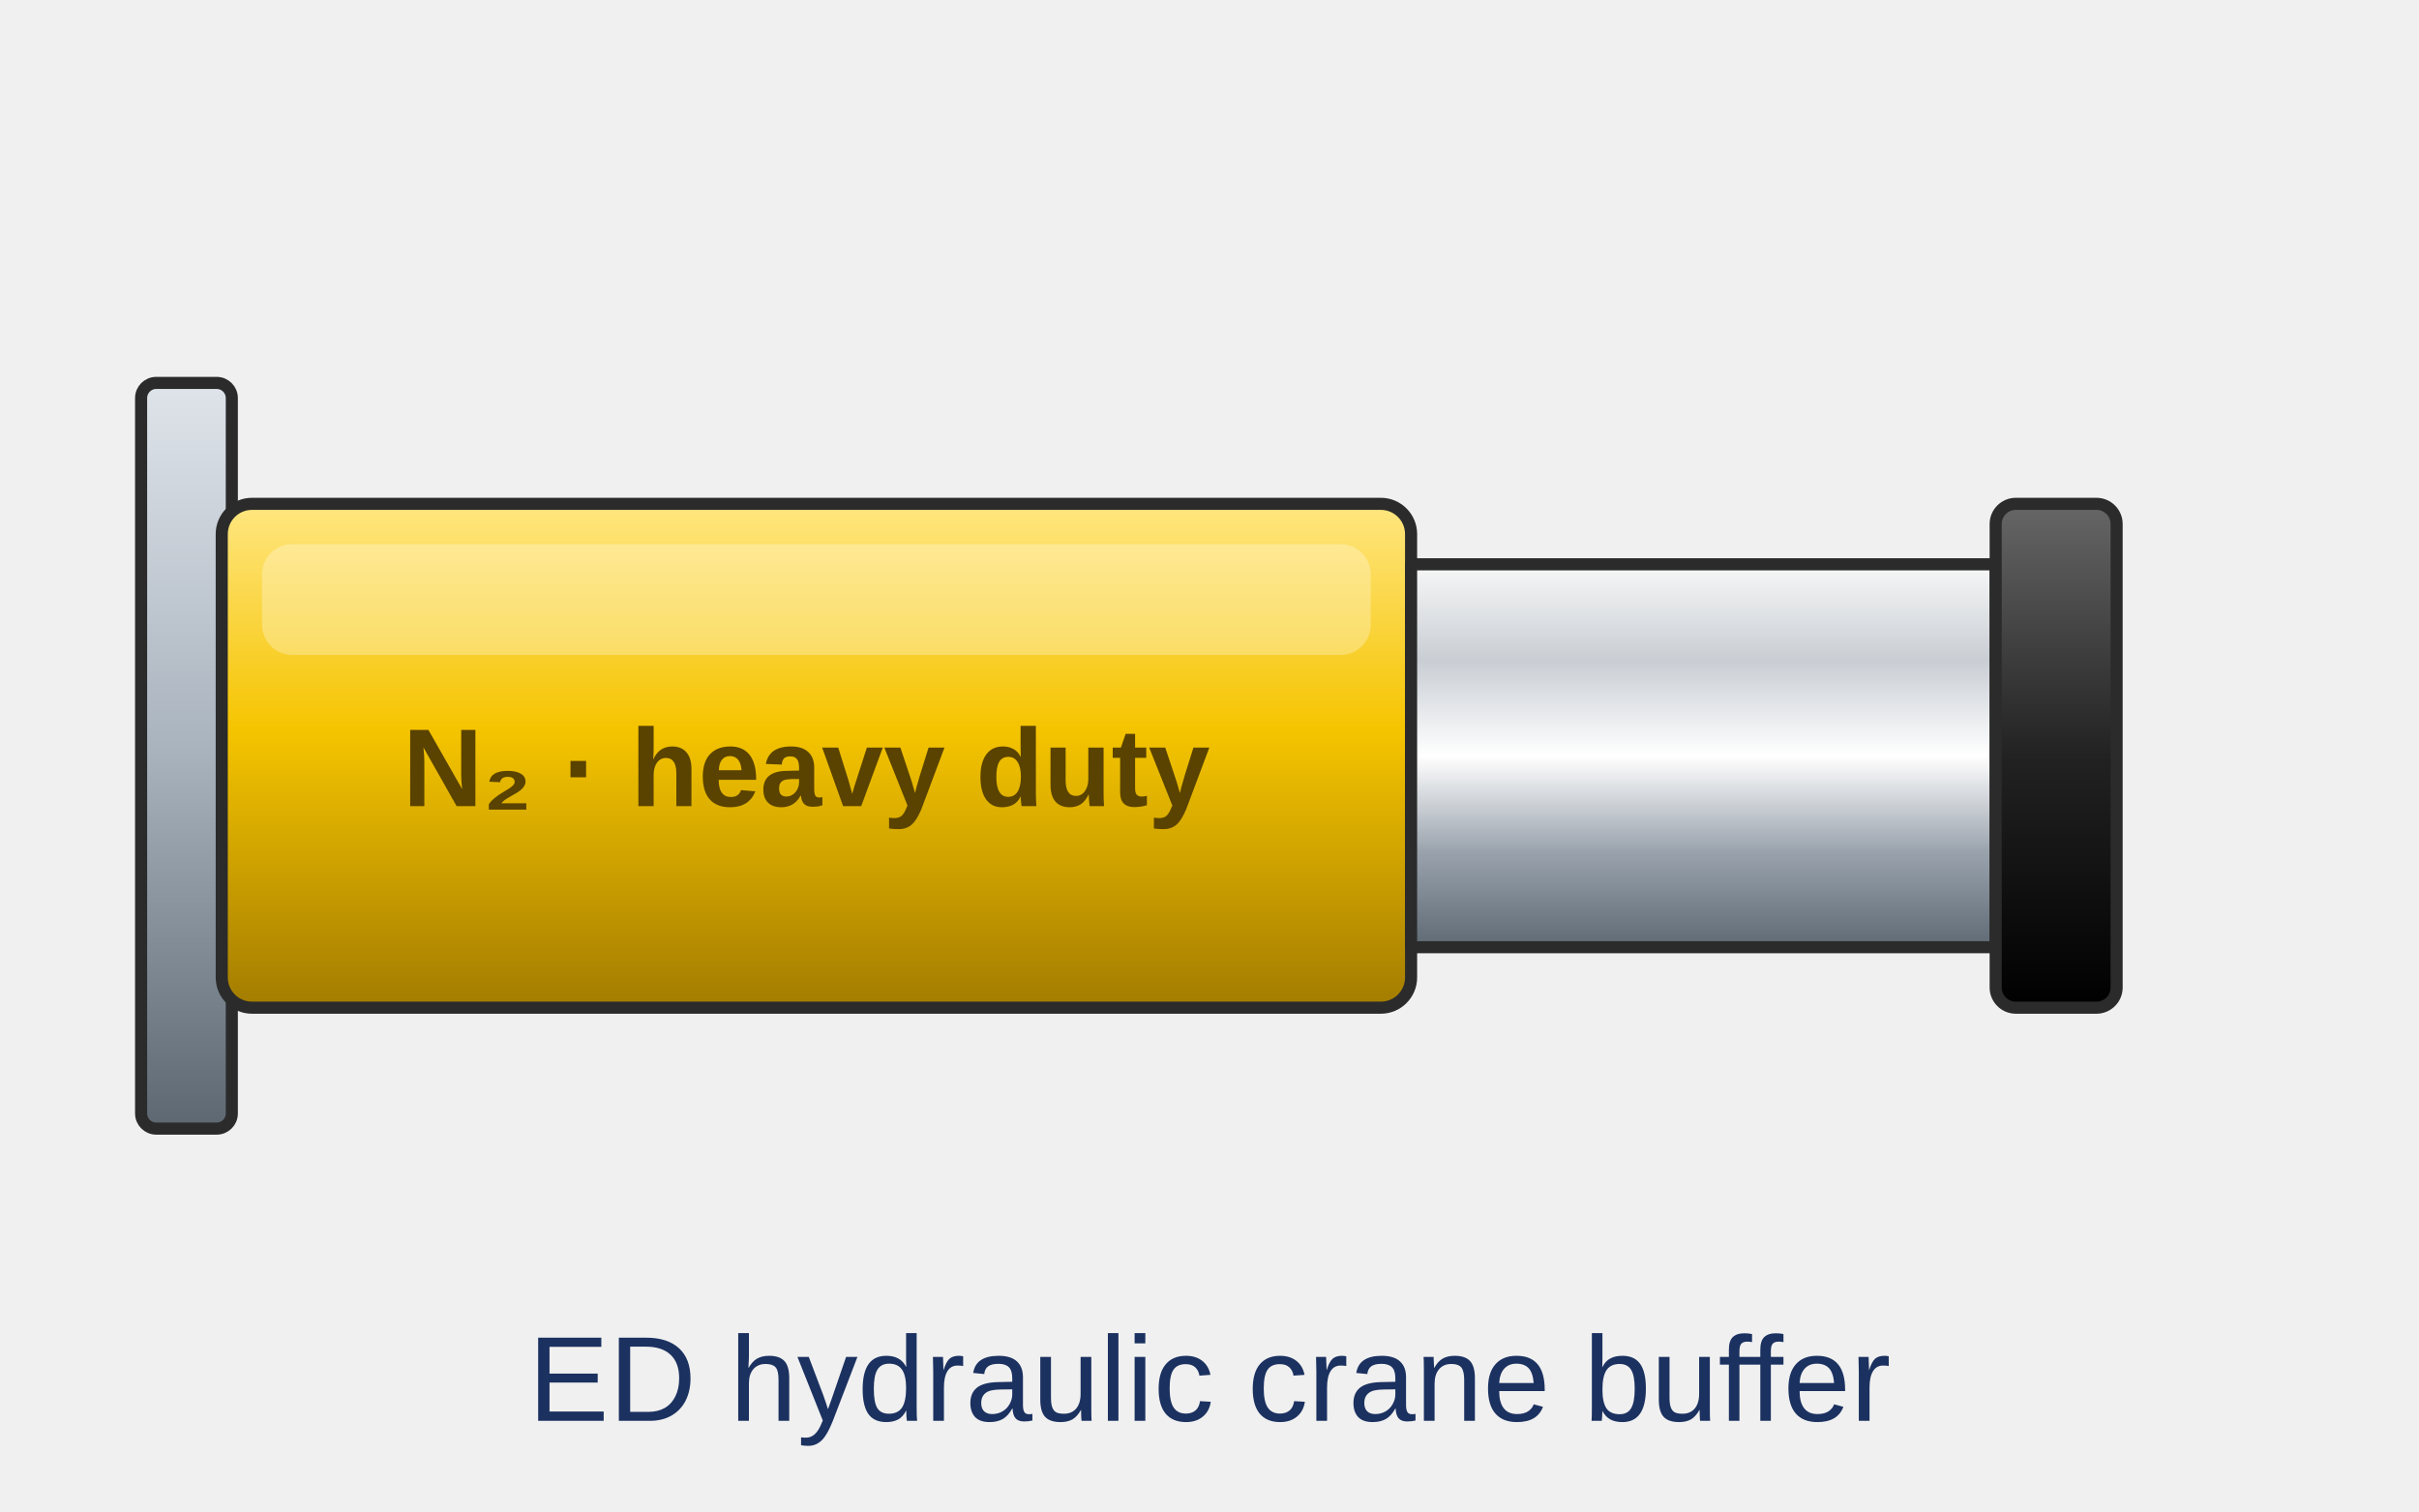
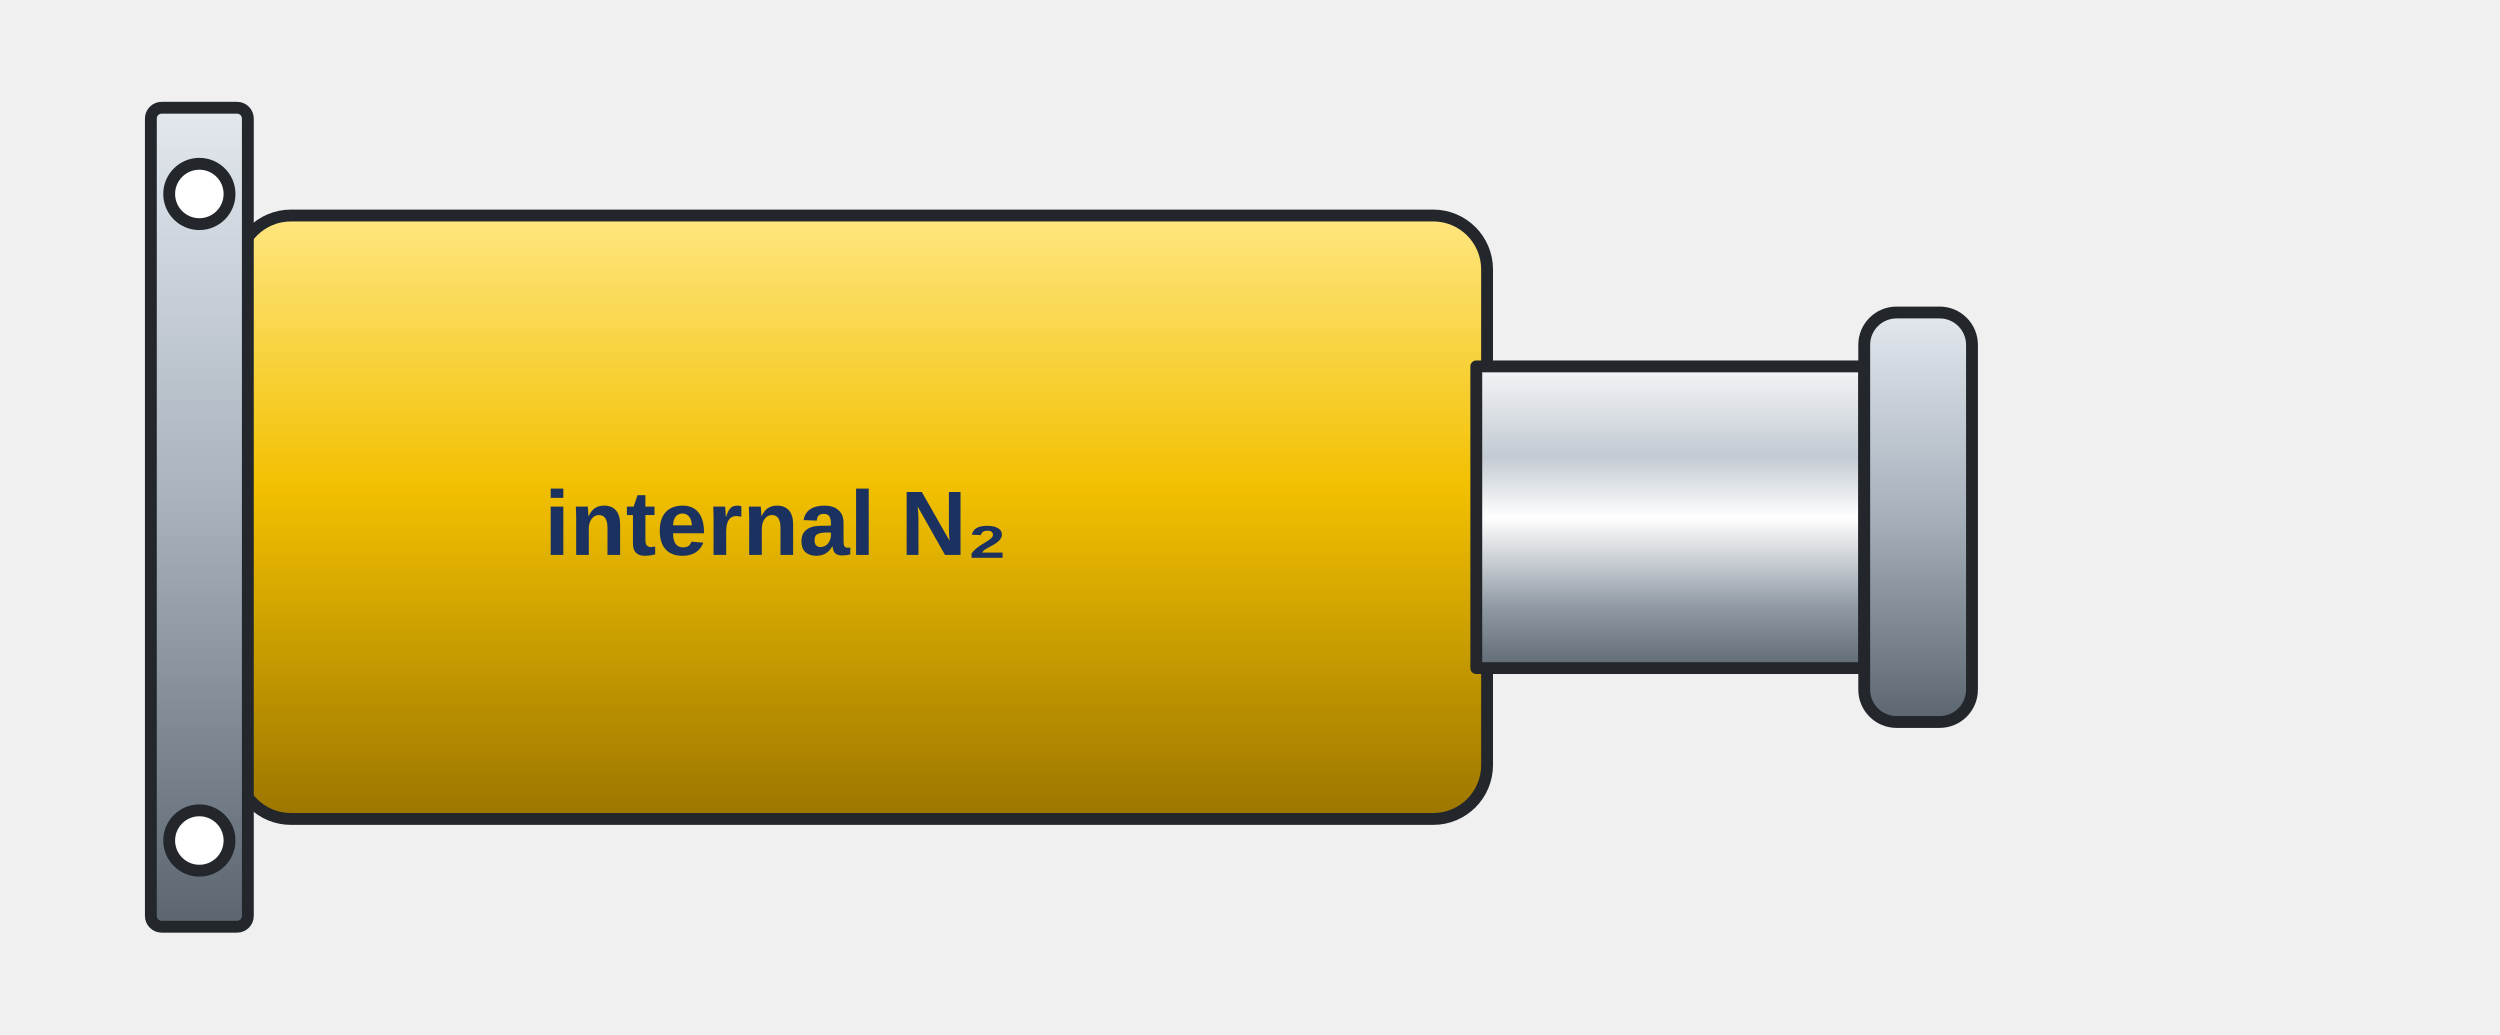
- <svg xmlns="http://www.w3.org/2000/svg" viewBox="0 0 240 150" stroke-linejoin="round">
+ <svg xmlns="http://www.w3.org/2000/svg" viewBox="4 18 232 96" stroke-linejoin="round">
  <defs>
    <linearGradient id="chrome" x1="0" y1="0" x2="0" y2="1">
-       <stop offset="0" stop-color="#f7f7f7" />
-       <stop offset=".25" stop-color="#c9ced4" />
+       <stop offset="0" stop-color="#f4f6f8" />
+       <stop offset=".3" stop-color="#c3cad2" />
      <stop offset=".5" stop-color="#ffffff" />
-       <stop offset=".75" stop-color="#9aa3ad" />
+       <stop offset=".8" stop-color="#8f99a4" />
      <stop offset="1" stop-color="#5f6a75" />
+     </linearGradient>
+     <linearGradient id="black" x1="0" y1="0" x2="0" y2="1">
+       <stop offset="0" stop-color="#6b6f75" />
+       <stop offset=".45" stop-color="#2a2d31" />
+       <stop offset="1" stop-color="#0d0e10" />
    </linearGradient>
    <linearGradient id="yellow" x1="0" y1="0" x2="0" y2="1">
      <stop offset="0" stop-color="#ffe680" />
-       <stop offset=".45" stop-color="#f5c400" />
-       <stop offset="1" stop-color="#a37c00" />
-     </linearGradient>
-     <linearGradient id="zinc" x1="0" y1="0" x2="0" y2="1">
-       <stop offset="0" stop-color="#e6cf6a" />
-       <stop offset=".45" stop-color="#c9a227" />
-       <stop offset="1" stop-color="#7a6112" />
+       <stop offset=".45" stop-color="#f2c000" />
+       <stop offset="1" stop-color="#9c7600" />
    </linearGradient>
    <linearGradient id="blue" x1="0" y1="0" x2="0" y2="1">
-       <stop offset="0" stop-color="#7fb3ff" />
+       <stop offset="0" stop-color="#8dbbff" />
      <stop offset=".45" stop-color="#1f6fe0" />
      <stop offset="1" stop-color="#0b3a86" />
    </linearGradient>
    <linearGradient id="red" x1="0" y1="0" x2="0" y2="1">
      <stop offset="0" stop-color="#ff8a80" />
-       <stop offset=".45" stop-color="#e02020" />
-       <stop offset="1" stop-color="#7a0f0f" />
+       <stop offset=".45" stop-color="#d81c1c" />
+       <stop offset="1" stop-color="#761010" />
    </linearGradient>
    <linearGradient id="steel" x1="0" y1="0" x2="0" y2="1">
-       <stop offset="0" stop-color="#dfe4ea" />
-       <stop offset=".5" stop-color="#a8b2bd" />
-       <stop offset="1" stop-color="#5d6771" />
+       <stop offset="0" stop-color="#e3e8ee" />
+       <stop offset=".5" stop-color="#a6b0bb" />
+       <stop offset="1" stop-color="#5b6570" />
    </linearGradient>
-     <linearGradient id="black" x1="0" y1="0" x2="0" y2="1">
-       <stop offset="0" stop-color="#666" />
-       <stop offset=".5" stop-color="#222" />
+     <linearGradient id="pu" x1="0" y1="0" x2="0" y2="1">
+       <stop offset="0" stop-color="#555" />
+       <stop offset=".5" stop-color="#1b1b1b" />
      <stop offset="1" stop-color="#000" />
    </linearGradient>
-     <radialGradient id="capR" cx=".35" cy=".3" r=".8">
-       <stop offset="0" stop-color="#ff9a8a" />
-       <stop offset="1" stop-color="#8a1010" />
-     </radialGradient>
  </defs>
-   <rect x="14" y="38" width="9" height="74" rx="1.5" fill="url(#steel)" stroke="#2b2b2b" stroke-width="1.2" />
-   <rect x="22" y="50" width="118" height="50" rx="3" fill="url(#yellow)" stroke="#2b2b2b" stroke-width="1.2" />
-   <rect x="26" y="54" width="110" height="11.0" rx="3" fill="#fff" fill-opacity=".28" />
-   <rect x="140" y="56" width="58" height="38" fill="url(#chrome)" stroke="#2b2b2b" stroke-width="1.2" />
-   <rect x="198" y="50" width="12" height="50" rx="2" fill="url(#black)" stroke="#2b2b2b" stroke-width="1.2" />
-   <text x="80" y="80" font-size="11" fill="#5a4300" font-family="Arial" font-weight="bold" text-anchor="middle">N₂ · heavy duty</text>
-   <text x="120" y="141" font-size="12" fill="#1B3160" font-family="Arial" text-anchor="middle">ED hydraulic crane buffer</text>
+   <rect x="26.0" y="38.0" width="116.0" height="56.0" rx="5" fill="url(#yellow)" stroke="#23272c" stroke-width="1.1" />
+   <rect x="18.0" y="28.0" width="9.0" height="76.0" rx="1" fill="url(#steel)" stroke="#23272c" stroke-width="1.1" />
+   <circle cx="22.5" cy="36" r="2.8" fill="#fff" stroke="#23272c" stroke-width="1.1" />
+   <circle cx="22.5" cy="96" r="2.8" fill="#fff" stroke="#23272c" stroke-width="1.1" />
+   <rect x="141.0" y="52.0" width="36.0" height="28.0" rx="0" fill="url(#chrome)" stroke="#23272c" stroke-width="1.1" />
+   <rect x="177.0" y="47.0" width="10.0" height="38.0" rx="3" fill="url(#steel)" stroke="#23272c" stroke-width="1.1" />
+   <text x="76" y="69.5" font-size="8.5" font-weight="700" fill="#1B3160" font-family="Arial" text-anchor="middle">internal N₂</text>
</svg>
